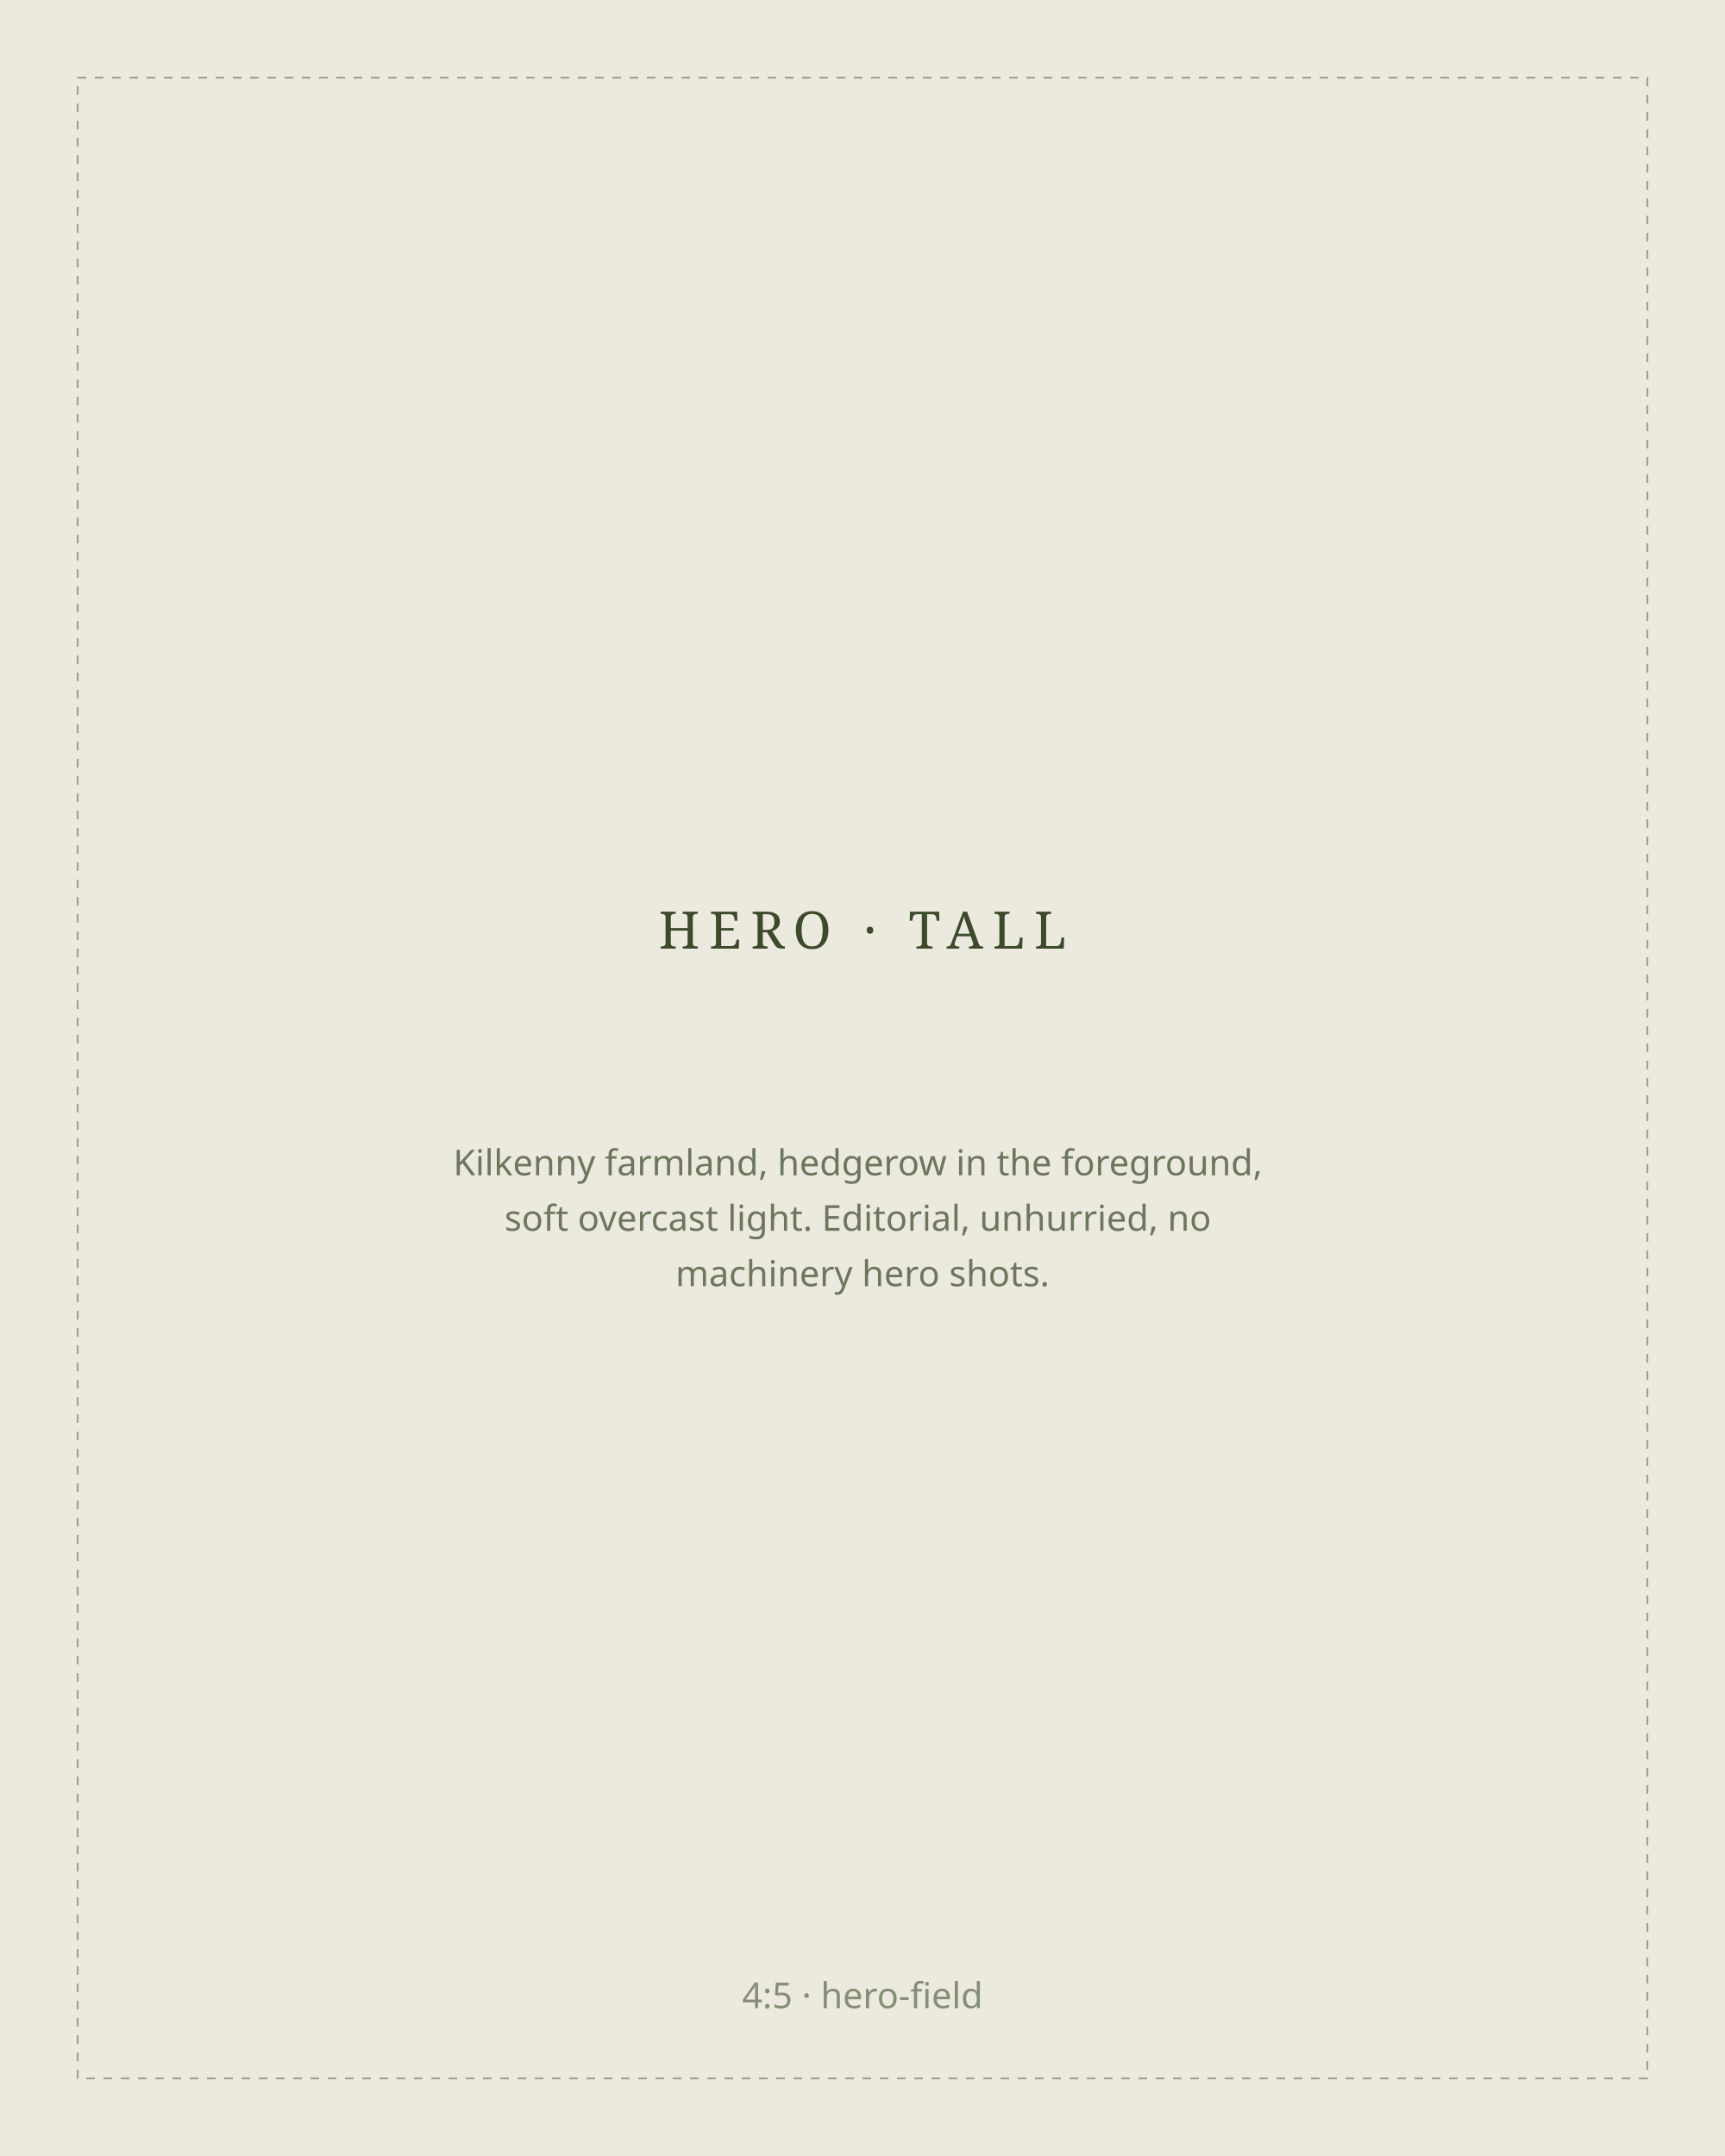
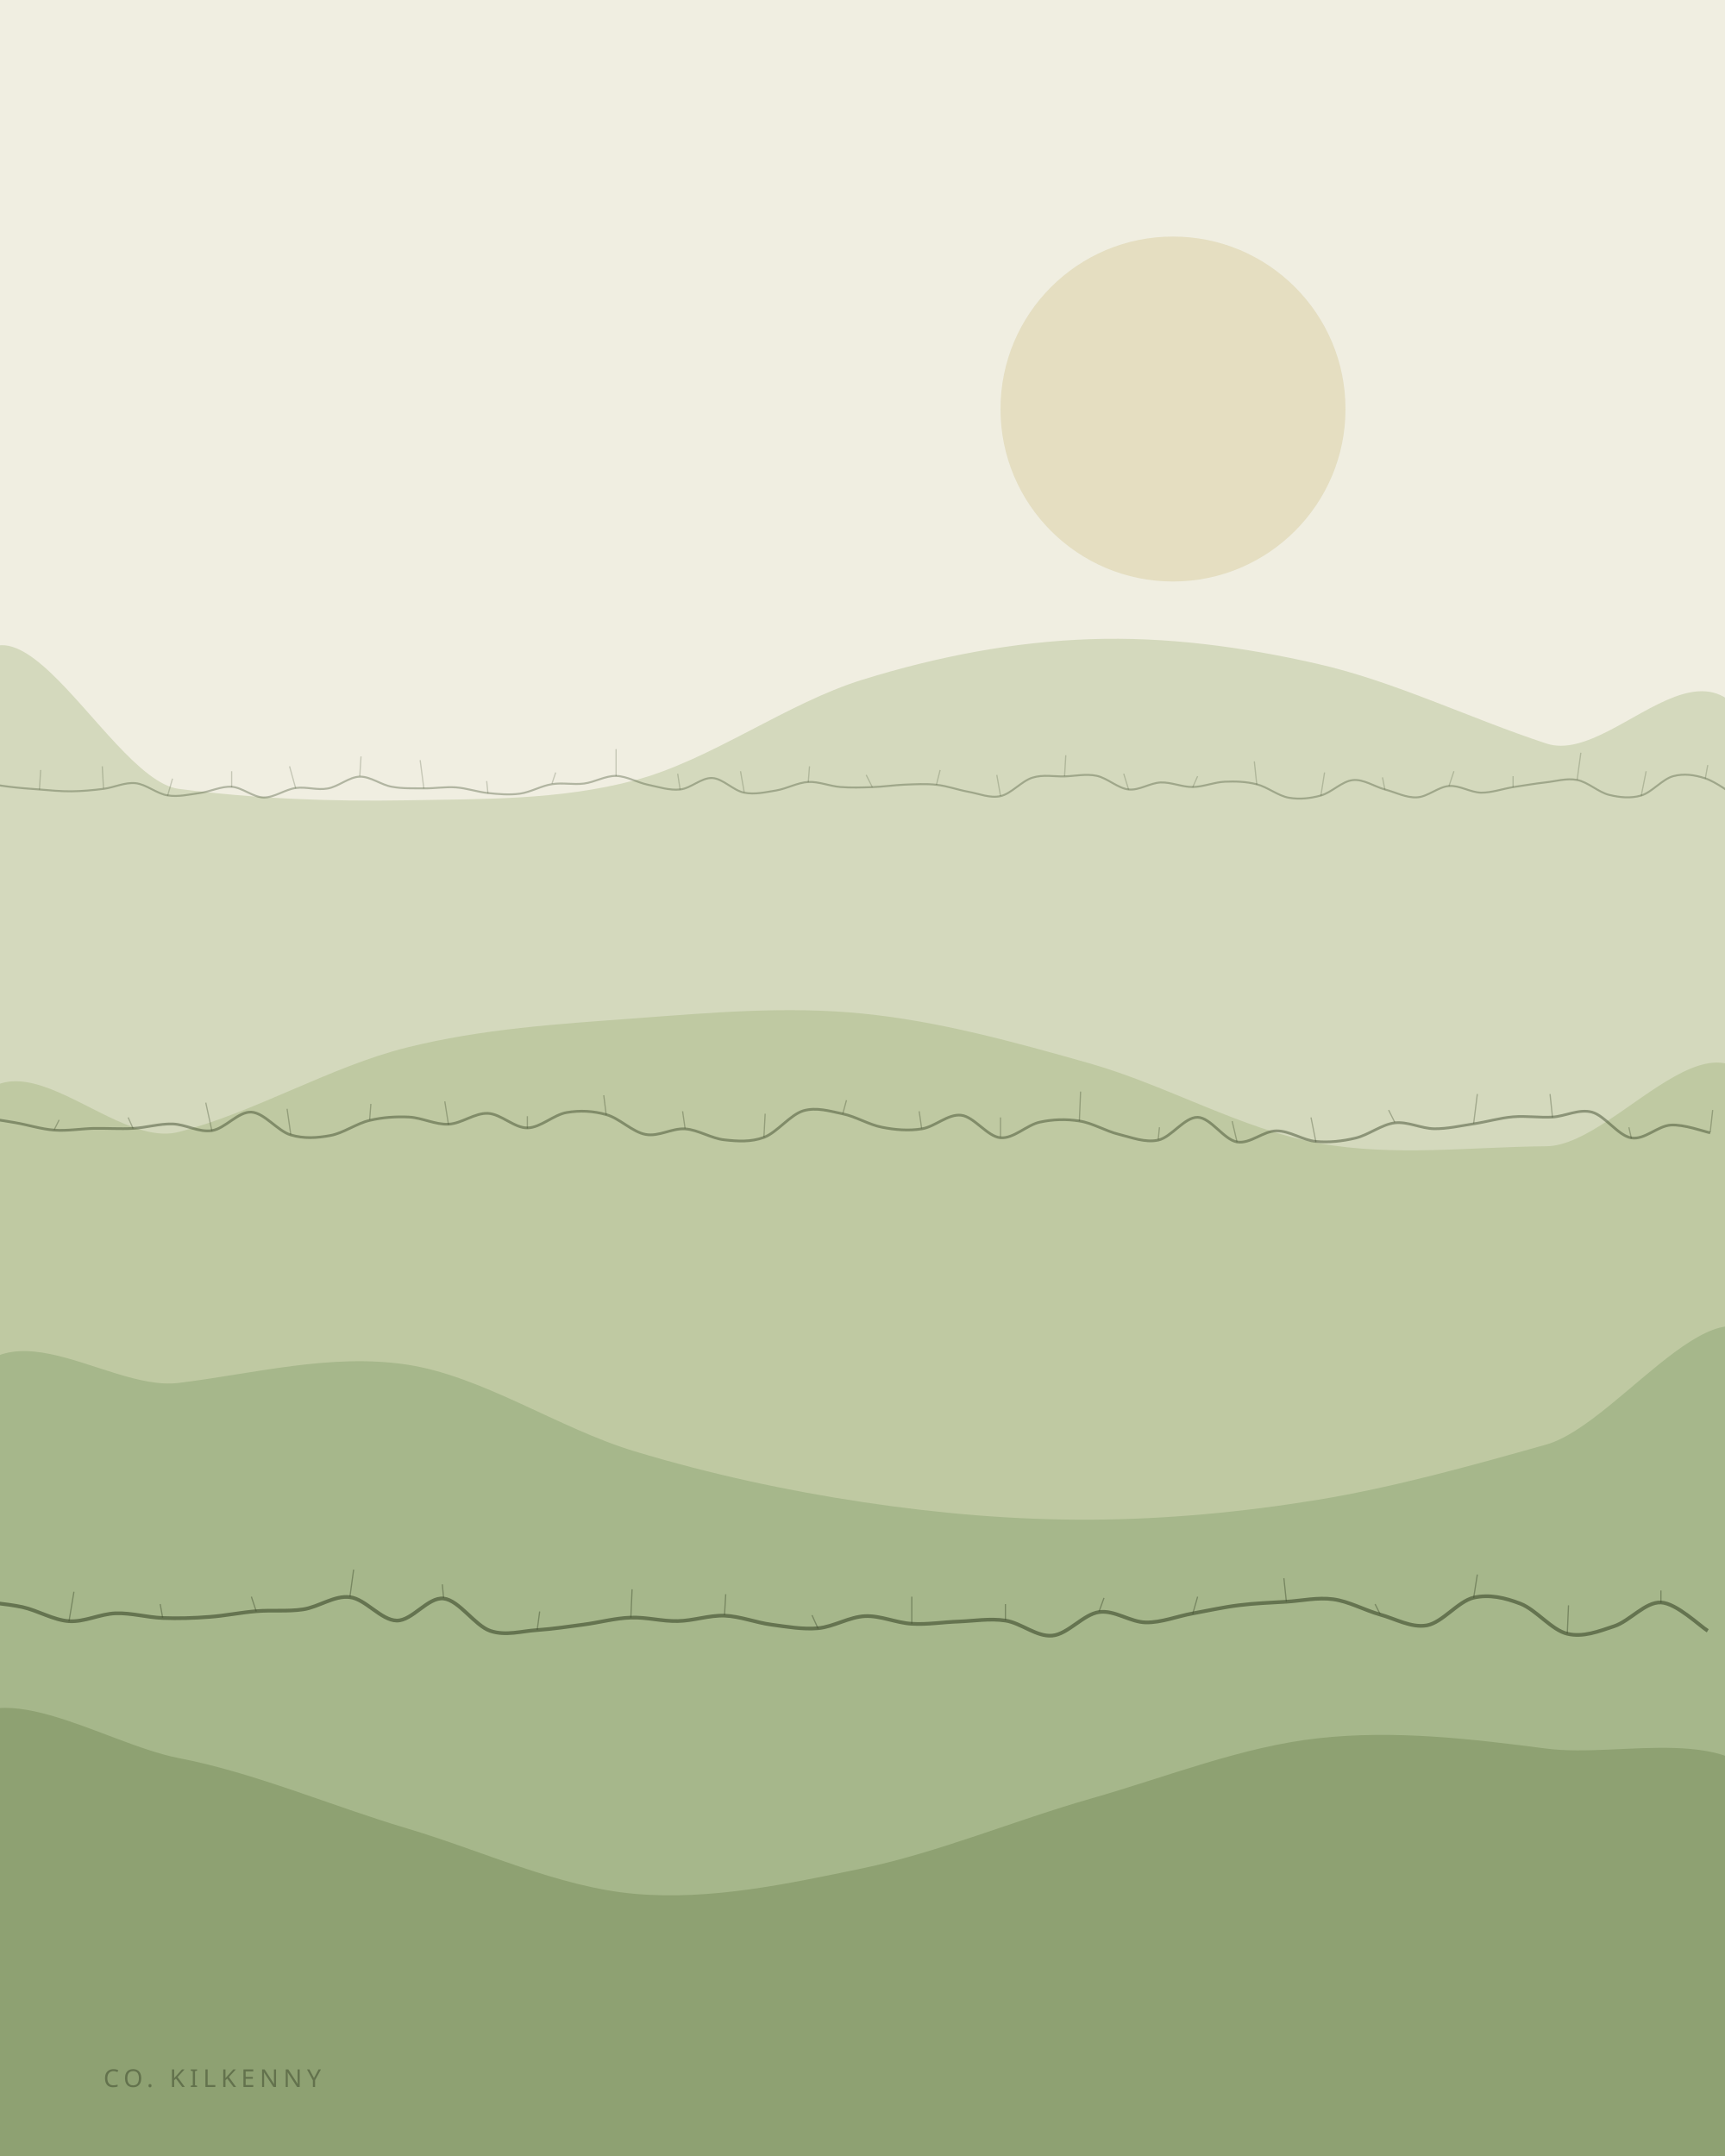
- <svg xmlns="http://www.w3.org/2000/svg" viewBox="0 0 1400 1750" width="1400" height="1750" role="img" aria-label="Placeholder: Hero · tall">
-   <rect width="1400" height="1750" fill="#eceadf" />
-   <rect x="63" y="63" width="1274" height="1624" fill="none" stroke="rgba(61,74,44,0.45)" stroke-width="1.5" stroke-dasharray="7 7" />
-   <g font-family="Georgia, serif" text-anchor="middle">
-     <text x="50%" y="770" font-size="42" letter-spacing="7.6" fill="#3d4a2c">HERO · TALL</text>
-   </g>
-   <g font-family="system-ui, sans-serif" text-anchor="middle" fill="#3d4a2c" opacity="0.72">
-     <text x="50%" y="954" font-size="29">
-       <tspan x="50%" dy="0">Kilkenny farmland, hedgerow in the foreground,</tspan>
-       <tspan x="50%" dy="45">soft overcast light. Editorial, unhurried, no</tspan>
-       <tspan x="50%" dy="45">machinery hero shots.</tspan>
-     </text>
-     <text x="50%" y="1630" font-size="29" opacity="0.8">4:5  ·  hero-field</text>
+ <svg xmlns="http://www.w3.org/2000/svg" viewBox="0 0 1400 1750" width="1400" height="1750" role="img" aria-label="Layered fields and hedgerows in Co. Kilkenny">
+   <rect width="1400" height="1750" fill="#f0eee1" />
+   <circle cx="952" cy="332" r="140" fill="#dfd7b4" opacity="0.7" />
+   <path d="M -40.0 601.3 C -9.2 409.7 83.3 632.2 145.0 640.3 C 206.7 648.3 268.3 650.7 330.0 649.6 C 391.7 648.4 453.3 649.7 515.0 633.4 C 576.7 617.1 638.3 570.8 700.0 551.7 C 761.7 532.6 823.3 520.9 885.0 518.8 C 946.7 516.7 1008.3 524.9 1070.0 539.0 C 1131.7 553.1 1193.3 583.2 1255.0 603.5 C 1316.7 623.8 1409.2 463.1 1440.0 660.9 C 1470.8 858.6 1686.7 1601.8 1440.0 1790.0 C 1193.3 1978.2 206.7 1988.1 -40.0 1790.0 C -286.7 1591.9 -70.8 792.9 -40.0 601.3 Z" fill="#d4d9bd" />
+   <path d="M -40.0 945.9 C -9.2 800.7 83.3 934.8 145.0 918.8 C 206.7 902.9 268.3 865.7 330.0 850.3 C 391.7 834.9 453.3 831.2 515.0 826.6 C 576.7 822.0 638.3 816.5 700.0 822.7 C 761.7 828.8 823.3 845.8 885.0 863.3 C 946.7 880.9 1008.3 916.7 1070.0 927.9 C 1131.7 939.0 1193.3 930.9 1255.0 930.4 C 1316.7 929.9 1409.2 781.6 1440.0 924.8 C 1470.8 1068.1 1686.7 1645.8 1440.0 1790.0 C 1193.3 1934.2 206.7 1930.7 -40.0 1790.0 C -286.7 1649.3 -70.8 1091.1 -40.0 945.9 Z" fill="#bfc9a2" />
+   <path d="M -40.0 1153.4 C -9.2 1042.2 83.3 1130.1 145.0 1122.5 C 206.7 1114.9 268.3 1098.4 330.0 1107.6 C 391.7 1116.9 453.3 1159.4 515.0 1178.0 C 576.7 1196.6 638.3 1209.9 700.0 1219.2 C 761.7 1228.5 823.3 1233.8 885.0 1233.5 C 946.7 1233.2 1008.3 1227.4 1070.0 1217.3 C 1131.7 1207.1 1193.3 1189.9 1255.0 1172.5 C 1316.7 1155.1 1409.2 1010.0 1440.0 1112.9 C 1470.8 1215.8 1686.7 1677.1 1440.0 1790.0 C 1193.3 1902.9 206.7 1896.1 -40.0 1790.0 C -286.7 1683.9 -70.8 1264.7 -40.0 1153.4 Z" fill="#a6b78b" />
+   <path d="M -40.0 1412.0 C -9.2 1351.5 83.3 1415.0 145.0 1427.0 C 206.7 1438.9 268.3 1465.6 330.0 1484.0 C 391.7 1502.3 453.3 1531.7 515.0 1537.2 C 576.7 1542.6 638.3 1529.3 700.0 1516.5 C 761.7 1503.6 823.3 1477.6 885.0 1460.0 C 946.7 1442.4 1008.3 1417.6 1070.0 1410.9 C 1131.7 1404.1 1193.3 1411.3 1255.0 1419.3 C 1316.7 1427.3 1409.2 1396.9 1440.0 1458.7 C 1470.8 1520.5 1686.7 1734.8 1440.0 1790.0 C 1193.3 1845.2 206.7 1853.0 -40.0 1790.0 C -286.7 1727.0 -70.8 1472.5 -40.0 1412.0 Z" fill="#8ea172" />
+   <path d="M -20.0 634.3 C -15.7 634.9 -2.7 637.3 6.0 638.4 C 14.7 639.5 23.3 640.2 32.0 640.8 C 40.7 641.5 49.3 642.4 58.0 642.3 C 66.7 642.2 75.3 641.4 84.0 640.3 C 92.7 639.2 101.3 634.8 110.0 635.7 C 118.7 636.6 127.3 644.3 136.0 645.6 C 144.7 647.0 153.3 644.9 162.0 643.7 C 170.7 642.6 179.3 638.1 188.0 638.6 C 196.7 639.2 205.3 647.1 214.0 647.3 C 222.7 647.4 231.3 640.8 240.0 639.6 C 248.7 638.4 257.3 641.6 266.0 640.0 C 274.7 638.5 283.3 630.6 292.0 630.4 C 300.7 630.2 309.3 637.1 318.0 638.6 C 326.7 640.2 335.3 639.8 344.0 639.9 C 352.7 640.0 361.3 638.5 370.0 639.1 C 378.7 639.7 387.3 642.8 396.0 643.7 C 404.7 644.6 413.3 645.4 422.0 644.2 C 430.7 643.0 439.3 637.8 448.0 636.5 C 456.7 635.1 465.3 637.1 474.0 636.0 C 482.7 634.9 491.3 629.6 500.0 629.8 C 508.7 630.0 517.3 635.2 526.0 637.0 C 534.7 638.8 543.3 641.7 552.0 640.8 C 560.7 639.9 569.3 631.1 578.0 631.5 C 586.7 631.9 595.3 641.8 604.0 643.4 C 612.7 645.1 621.3 643.0 630.0 641.6 C 638.7 640.1 647.3 635.2 656.0 634.7 C 664.7 634.3 673.3 638.1 682.0 638.8 C 690.7 639.5 699.3 639.2 708.0 638.9 C 716.7 638.6 725.3 637.3 734.0 636.9 C 742.7 636.6 751.3 636.0 760.0 637.0 C 768.7 637.9 777.3 641.1 786.0 642.7 C 794.7 644.2 803.3 648.1 812.0 646.2 C 820.7 644.3 829.3 633.8 838.0 631.2 C 846.7 628.5 855.3 630.4 864.0 630.2 C 872.7 629.9 881.3 627.9 890.0 629.7 C 898.7 631.5 907.3 639.9 916.0 640.8 C 924.7 641.7 933.3 635.5 942.0 635.1 C 950.7 634.8 959.3 638.9 968.0 638.8 C 976.7 638.7 985.3 634.9 994.0 634.5 C 1002.7 634.1 1011.3 634.4 1020.0 636.6 C 1028.7 638.8 1037.3 646.0 1046.0 647.5 C 1054.7 649.0 1063.3 648.1 1072.0 645.7 C 1080.7 643.3 1089.3 634.0 1098.0 633.2 C 1106.7 632.3 1115.3 638.4 1124.0 640.8 C 1132.7 643.1 1141.3 647.7 1150.0 647.2 C 1158.7 646.8 1167.3 638.6 1176.0 638.0 C 1184.7 637.3 1193.3 643.2 1202.0 643.4 C 1210.7 643.5 1219.3 640.3 1228.0 638.9 C 1236.7 637.6 1245.3 636.1 1254.0 635.1 C 1262.7 634.2 1271.3 631.4 1280.0 633.1 C 1288.7 634.7 1297.3 643.1 1306.0 645.2 C 1314.7 647.3 1323.3 648.2 1332.0 645.7 C 1340.7 643.1 1349.3 632.3 1358.0 630.0 C 1366.7 627.7 1375.3 628.9 1384.0 631.8 C 1392.7 634.6 1405.7 644.5 1410.0 647.1" fill="none" stroke="#3d4a2c" stroke-width="1.6" opacity="0.35" />
+   <line x1="-20" y1="634" x2="-22" y2="610" stroke="#3d4a2c" stroke-width="1" opacity="0.24" />
+   <line x1="32" y1="641" x2="33" y2="625" stroke="#3d4a2c" stroke-width="1" opacity="0.24" />
+   <line x1="84" y1="640" x2="83" y2="622" stroke="#3d4a2c" stroke-width="1" opacity="0.24" />
+   <line x1="136" y1="646" x2="140" y2="632" stroke="#3d4a2c" stroke-width="1" opacity="0.24" />
+   <line x1="188" y1="639" x2="188" y2="626" stroke="#3d4a2c" stroke-width="1" opacity="0.24" />
+   <line x1="240" y1="640" x2="235" y2="622" stroke="#3d4a2c" stroke-width="1" opacity="0.24" />
+   <line x1="292" y1="630" x2="293" y2="614" stroke="#3d4a2c" stroke-width="1" opacity="0.24" />
+   <line x1="344" y1="640" x2="341" y2="617" stroke="#3d4a2c" stroke-width="1" opacity="0.24" />
+   <line x1="396" y1="644" x2="395" y2="634" stroke="#3d4a2c" stroke-width="1" opacity="0.24" />
+   <line x1="448" y1="636" x2="451" y2="627" stroke="#3d4a2c" stroke-width="1" opacity="0.24" />
+   <line x1="500" y1="630" x2="500" y2="608" stroke="#3d4a2c" stroke-width="1" opacity="0.24" />
+   <line x1="552" y1="641" x2="550" y2="628" stroke="#3d4a2c" stroke-width="1" opacity="0.24" />
+   <line x1="604" y1="643" x2="601" y2="626" stroke="#3d4a2c" stroke-width="1" opacity="0.24" />
+   <line x1="656" y1="635" x2="657" y2="622" stroke="#3d4a2c" stroke-width="1" opacity="0.24" />
+   <line x1="708" y1="639" x2="703" y2="629" stroke="#3d4a2c" stroke-width="1" opacity="0.24" />
+   <line x1="760" y1="637" x2="763" y2="625" stroke="#3d4a2c" stroke-width="1" opacity="0.24" />
+   <line x1="812" y1="646" x2="809" y2="629" stroke="#3d4a2c" stroke-width="1" opacity="0.24" />
+   <line x1="864" y1="630" x2="865" y2="613" stroke="#3d4a2c" stroke-width="1" opacity="0.24" />
+   <line x1="916" y1="641" x2="912" y2="628" stroke="#3d4a2c" stroke-width="1" opacity="0.24" />
+   <line x1="968" y1="639" x2="972" y2="630" stroke="#3d4a2c" stroke-width="1" opacity="0.24" />
+   <line x1="1020" y1="637" x2="1018" y2="618" stroke="#3d4a2c" stroke-width="1" opacity="0.24" />
+   <line x1="1072" y1="646" x2="1075" y2="627" stroke="#3d4a2c" stroke-width="1" opacity="0.24" />
+   <line x1="1124" y1="641" x2="1122" y2="631" stroke="#3d4a2c" stroke-width="1" opacity="0.24" />
+   <line x1="1176" y1="638" x2="1180" y2="626" stroke="#3d4a2c" stroke-width="1" opacity="0.24" />
+   <line x1="1228" y1="639" x2="1228" y2="630" stroke="#3d4a2c" stroke-width="1" opacity="0.24" />
+   <line x1="1280" y1="633" x2="1283" y2="611" stroke="#3d4a2c" stroke-width="1" opacity="0.24" />
+   <line x1="1332" y1="646" x2="1336" y2="626" stroke="#3d4a2c" stroke-width="1" opacity="0.24" />
+   <line x1="1384" y1="632" x2="1386" y2="621" stroke="#3d4a2c" stroke-width="1" opacity="0.24" />
+   <path d="M -20.0 906.2 C -14.7 907.0 1.3 909.3 12.0 911.2 C 22.7 913.0 33.3 916.5 44.0 917.3 C 54.7 918.1 65.3 916.2 76.0 915.9 C 86.7 915.7 97.3 916.5 108.0 915.9 C 118.7 915.3 129.3 912.0 140.0 912.3 C 150.7 912.6 161.3 919.3 172.0 917.7 C 182.7 916.1 193.3 902.1 204.0 902.7 C 214.7 903.3 225.3 918.1 236.0 921.2 C 246.7 924.4 257.3 923.7 268.0 921.7 C 278.7 919.8 289.3 911.9 300.0 909.4 C 310.7 906.9 321.3 906.2 332.0 906.7 C 342.7 907.3 353.3 913.0 364.0 912.5 C 374.7 912.0 385.3 903.2 396.0 903.7 C 406.7 904.2 417.3 915.6 428.0 915.5 C 438.7 915.4 449.3 904.8 460.0 903.0 C 470.7 901.2 481.3 901.7 492.0 904.7 C 502.7 907.6 513.3 918.9 524.0 920.8 C 534.7 922.8 545.3 915.6 556.0 916.3 C 566.7 917.0 577.3 924.1 588.0 925.2 C 598.7 926.4 609.3 927.1 620.0 923.2 C 630.7 919.2 641.3 904.8 652.0 901.6 C 662.7 898.5 673.3 901.9 684.0 904.1 C 694.7 906.3 705.3 913.0 716.0 915.0 C 726.7 917.1 737.3 918.0 748.0 916.3 C 758.7 914.7 769.3 904.0 780.0 905.2 C 790.7 906.4 801.3 922.6 812.0 923.5 C 822.7 924.4 833.3 913.1 844.0 910.8 C 854.7 908.5 865.3 908.2 876.0 909.9 C 886.7 911.5 897.3 918.1 908.0 920.7 C 918.7 923.3 929.3 927.7 940.0 925.4 C 950.7 923.1 961.3 906.7 972.0 906.9 C 982.7 907.2 993.3 925.1 1004.0 926.9 C 1014.7 928.7 1025.3 917.9 1036.0 917.9 C 1046.7 917.8 1057.3 925.5 1068.0 926.5 C 1078.7 927.5 1089.3 926.3 1100.0 923.8 C 1110.7 921.3 1121.3 912.7 1132.0 911.4 C 1142.7 910.2 1153.3 916.0 1164.0 916.2 C 1174.7 916.3 1185.3 913.8 1196.0 912.2 C 1206.7 910.6 1217.3 907.4 1228.0 906.5 C 1238.7 905.6 1249.3 907.3 1260.0 906.7 C 1270.7 906.0 1281.3 899.9 1292.0 902.7 C 1302.7 905.6 1313.3 921.9 1324.0 923.6 C 1334.7 925.4 1345.3 913.9 1356.0 913.2 C 1366.7 912.5 1382.7 918.4 1388.0 919.5" fill="none" stroke="#3d4a2c" stroke-width="2.2" opacity="0.48" />
+   <line x1="-20" y1="906" x2="-23" y2="890" stroke="#3d4a2c" stroke-width="1" opacity="0.34" />
+   <line x1="44" y1="917" x2="48" y2="909" stroke="#3d4a2c" stroke-width="1" opacity="0.34" />
+   <line x1="108" y1="916" x2="104" y2="907" stroke="#3d4a2c" stroke-width="1" opacity="0.34" />
+   <line x1="172" y1="918" x2="167" y2="895" stroke="#3d4a2c" stroke-width="1" opacity="0.34" />
+   <line x1="236" y1="921" x2="233" y2="900" stroke="#3d4a2c" stroke-width="1" opacity="0.34" />
+   <line x1="300" y1="909" x2="301" y2="896" stroke="#3d4a2c" stroke-width="1" opacity="0.34" />
+   <line x1="364" y1="913" x2="361" y2="894" stroke="#3d4a2c" stroke-width="1" opacity="0.34" />
+   <line x1="428" y1="916" x2="428" y2="906" stroke="#3d4a2c" stroke-width="1" opacity="0.34" />
+   <line x1="492" y1="905" x2="490" y2="889" stroke="#3d4a2c" stroke-width="1" opacity="0.34" />
+   <line x1="556" y1="916" x2="554" y2="902" stroke="#3d4a2c" stroke-width="1" opacity="0.34" />
+   <line x1="620" y1="923" x2="621" y2="904" stroke="#3d4a2c" stroke-width="1" opacity="0.34" />
+   <line x1="684" y1="904" x2="687" y2="893" stroke="#3d4a2c" stroke-width="1" opacity="0.34" />
+   <line x1="748" y1="916" x2="746" y2="902" stroke="#3d4a2c" stroke-width="1" opacity="0.34" />
+   <line x1="812" y1="923" x2="812" y2="907" stroke="#3d4a2c" stroke-width="1" opacity="0.34" />
+   <line x1="876" y1="910" x2="877" y2="886" stroke="#3d4a2c" stroke-width="1" opacity="0.34" />
+   <line x1="940" y1="925" x2="941" y2="915" stroke="#3d4a2c" stroke-width="1" opacity="0.34" />
+   <line x1="1004" y1="927" x2="1000" y2="910" stroke="#3d4a2c" stroke-width="1" opacity="0.34" />
+   <line x1="1068" y1="927" x2="1064" y2="907" stroke="#3d4a2c" stroke-width="1" opacity="0.34" />
+   <line x1="1132" y1="911" x2="1127" y2="901" stroke="#3d4a2c" stroke-width="1" opacity="0.34" />
+   <line x1="1196" y1="912" x2="1199" y2="888" stroke="#3d4a2c" stroke-width="1" opacity="0.34" />
+   <line x1="1260" y1="907" x2="1258" y2="888" stroke="#3d4a2c" stroke-width="1" opacity="0.34" />
+   <line x1="1324" y1="924" x2="1322" y2="915" stroke="#3d4a2c" stroke-width="1" opacity="0.34" />
+   <line x1="1388" y1="919" x2="1390" y2="901" stroke="#3d4a2c" stroke-width="1" opacity="0.34" />
+   <path d="M -20.0 1299.3 C -13.7 1300.2 5.3 1301.7 18.0 1304.4 C 30.7 1307.2 43.3 1315.0 56.0 1315.9 C 68.7 1316.7 81.3 1309.9 94.0 1309.5 C 106.7 1309.1 119.3 1312.8 132.0 1313.3 C 144.7 1313.8 157.3 1313.4 170.0 1312.4 C 182.7 1311.5 195.3 1308.8 208.0 1307.8 C 220.7 1306.7 233.3 1308.2 246.0 1306.3 C 258.7 1304.4 271.3 1294.8 284.0 1296.4 C 296.7 1297.9 309.3 1315.2 322.0 1315.4 C 334.7 1315.6 347.3 1296.1 360.0 1297.5 C 372.7 1298.9 385.3 1319.5 398.0 1323.8 C 410.7 1328.0 423.3 1323.9 436.0 1323.1 C 448.7 1322.2 461.3 1320.3 474.0 1318.6 C 486.7 1316.9 499.3 1313.4 512.0 1313.0 C 524.7 1312.5 537.3 1316.1 550.0 1315.8 C 562.7 1315.6 575.3 1311.0 588.0 1311.4 C 600.7 1311.9 613.3 1317.0 626.0 1318.7 C 638.7 1320.4 651.3 1322.7 664.0 1321.6 C 676.7 1320.4 689.3 1312.4 702.0 1311.8 C 714.7 1311.2 727.3 1317.3 740.0 1318.0 C 752.7 1318.8 765.3 1316.6 778.0 1316.2 C 790.7 1315.7 803.3 1313.5 816.0 1315.4 C 828.7 1317.3 841.3 1328.8 854.0 1327.6 C 866.7 1326.5 879.3 1310.2 892.0 1308.5 C 904.7 1306.7 917.3 1316.7 930.0 1316.9 C 942.7 1317.1 955.3 1311.9 968.0 1309.6 C 980.7 1307.3 993.3 1304.4 1006.0 1302.9 C 1018.7 1301.3 1031.3 1300.9 1044.0 1300.1 C 1056.7 1299.3 1069.3 1296.4 1082.0 1298.1 C 1094.7 1299.8 1107.3 1306.9 1120.0 1310.5 C 1132.7 1314.0 1145.3 1321.5 1158.0 1319.3 C 1170.7 1317.0 1183.3 1299.8 1196.0 1296.8 C 1208.7 1293.9 1221.3 1296.8 1234.0 1301.7 C 1246.7 1306.6 1259.3 1323.1 1272.0 1326.1 C 1284.7 1329.2 1297.3 1324.2 1310.0 1320.0 C 1322.7 1315.8 1335.3 1300.1 1348.0 1300.7 C 1360.7 1301.3 1379.7 1319.9 1386.0 1323.7" fill="none" stroke="#3d4a2c" stroke-width="3" opacity="0.62" />
+   <line x1="-20" y1="1299" x2="-16" y2="1280" stroke="#3d4a2c" stroke-width="1" opacity="0.43" />
+   <line x1="56" y1="1316" x2="60" y2="1292" stroke="#3d4a2c" stroke-width="1" opacity="0.43" />
+   <line x1="132" y1="1313" x2="130" y2="1302" stroke="#3d4a2c" stroke-width="1" opacity="0.43" />
+   <line x1="208" y1="1308" x2="204" y2="1296" stroke="#3d4a2c" stroke-width="1" opacity="0.43" />
+   <line x1="284" y1="1296" x2="287" y2="1274" stroke="#3d4a2c" stroke-width="1" opacity="0.43" />
+   <line x1="360" y1="1297" x2="359" y2="1286" stroke="#3d4a2c" stroke-width="1" opacity="0.43" />
+   <line x1="436" y1="1323" x2="438" y2="1308" stroke="#3d4a2c" stroke-width="1" opacity="0.43" />
+   <line x1="512" y1="1313" x2="513" y2="1290" stroke="#3d4a2c" stroke-width="1" opacity="0.43" />
+   <line x1="588" y1="1311" x2="589" y2="1294" stroke="#3d4a2c" stroke-width="1" opacity="0.43" />
+   <line x1="664" y1="1322" x2="659" y2="1311" stroke="#3d4a2c" stroke-width="1" opacity="0.43" />
+   <line x1="740" y1="1318" x2="740" y2="1296" stroke="#3d4a2c" stroke-width="1" opacity="0.43" />
+   <line x1="816" y1="1315" x2="816" y2="1302" stroke="#3d4a2c" stroke-width="1" opacity="0.43" />
+   <line x1="892" y1="1308" x2="896" y2="1297" stroke="#3d4a2c" stroke-width="1" opacity="0.43" />
+   <line x1="968" y1="1310" x2="972" y2="1296" stroke="#3d4a2c" stroke-width="1" opacity="0.43" />
+   <line x1="1044" y1="1300" x2="1042" y2="1281" stroke="#3d4a2c" stroke-width="1" opacity="0.43" />
+   <line x1="1120" y1="1310" x2="1116" y2="1302" stroke="#3d4a2c" stroke-width="1" opacity="0.43" />
+   <line x1="1196" y1="1297" x2="1199" y2="1278" stroke="#3d4a2c" stroke-width="1" opacity="0.43" />
+   <line x1="1272" y1="1326" x2="1273" y2="1303" stroke="#3d4a2c" stroke-width="1" opacity="0.43" />
+   <line x1="1348" y1="1301" x2="1348" y2="1291" stroke="#3d4a2c" stroke-width="1" opacity="0.43" />
+   <g font-family="system-ui, sans-serif" fill="#2e3a1f" opacity="0.45" font-size="20" letter-spacing="4">
+     <text x="84" y="1694">CO. KILKENNY</text>
  </g>
</svg>
